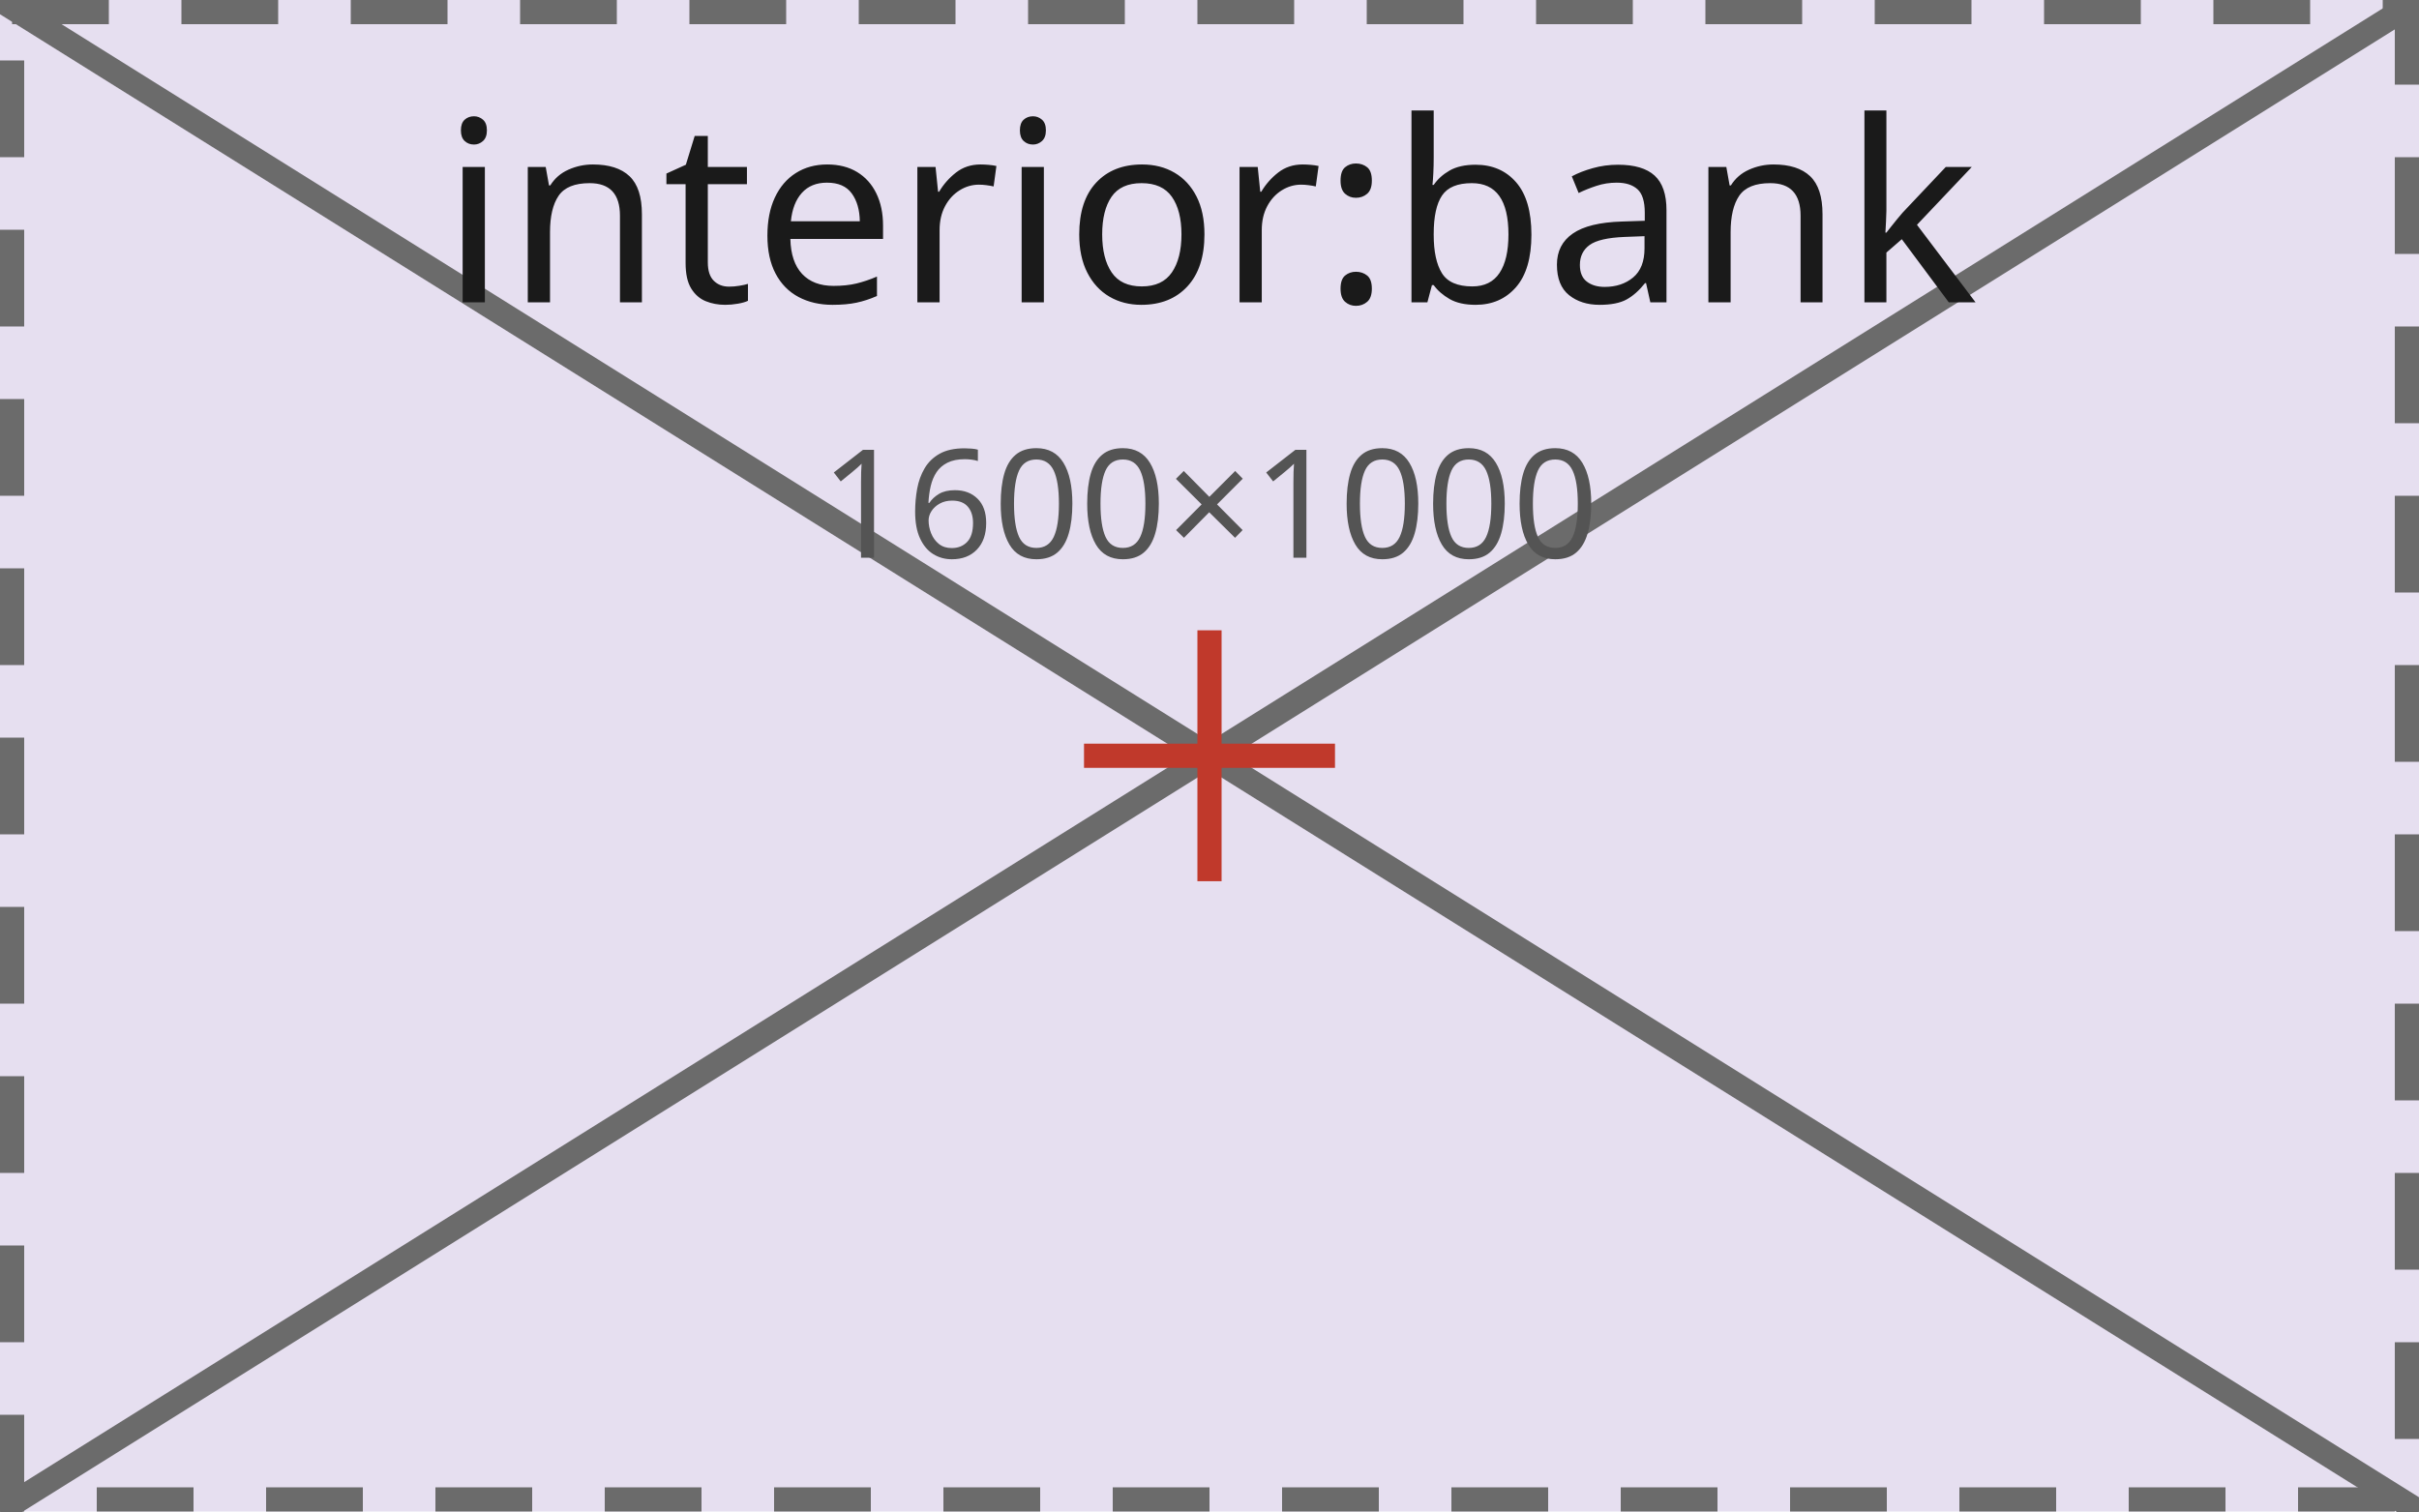
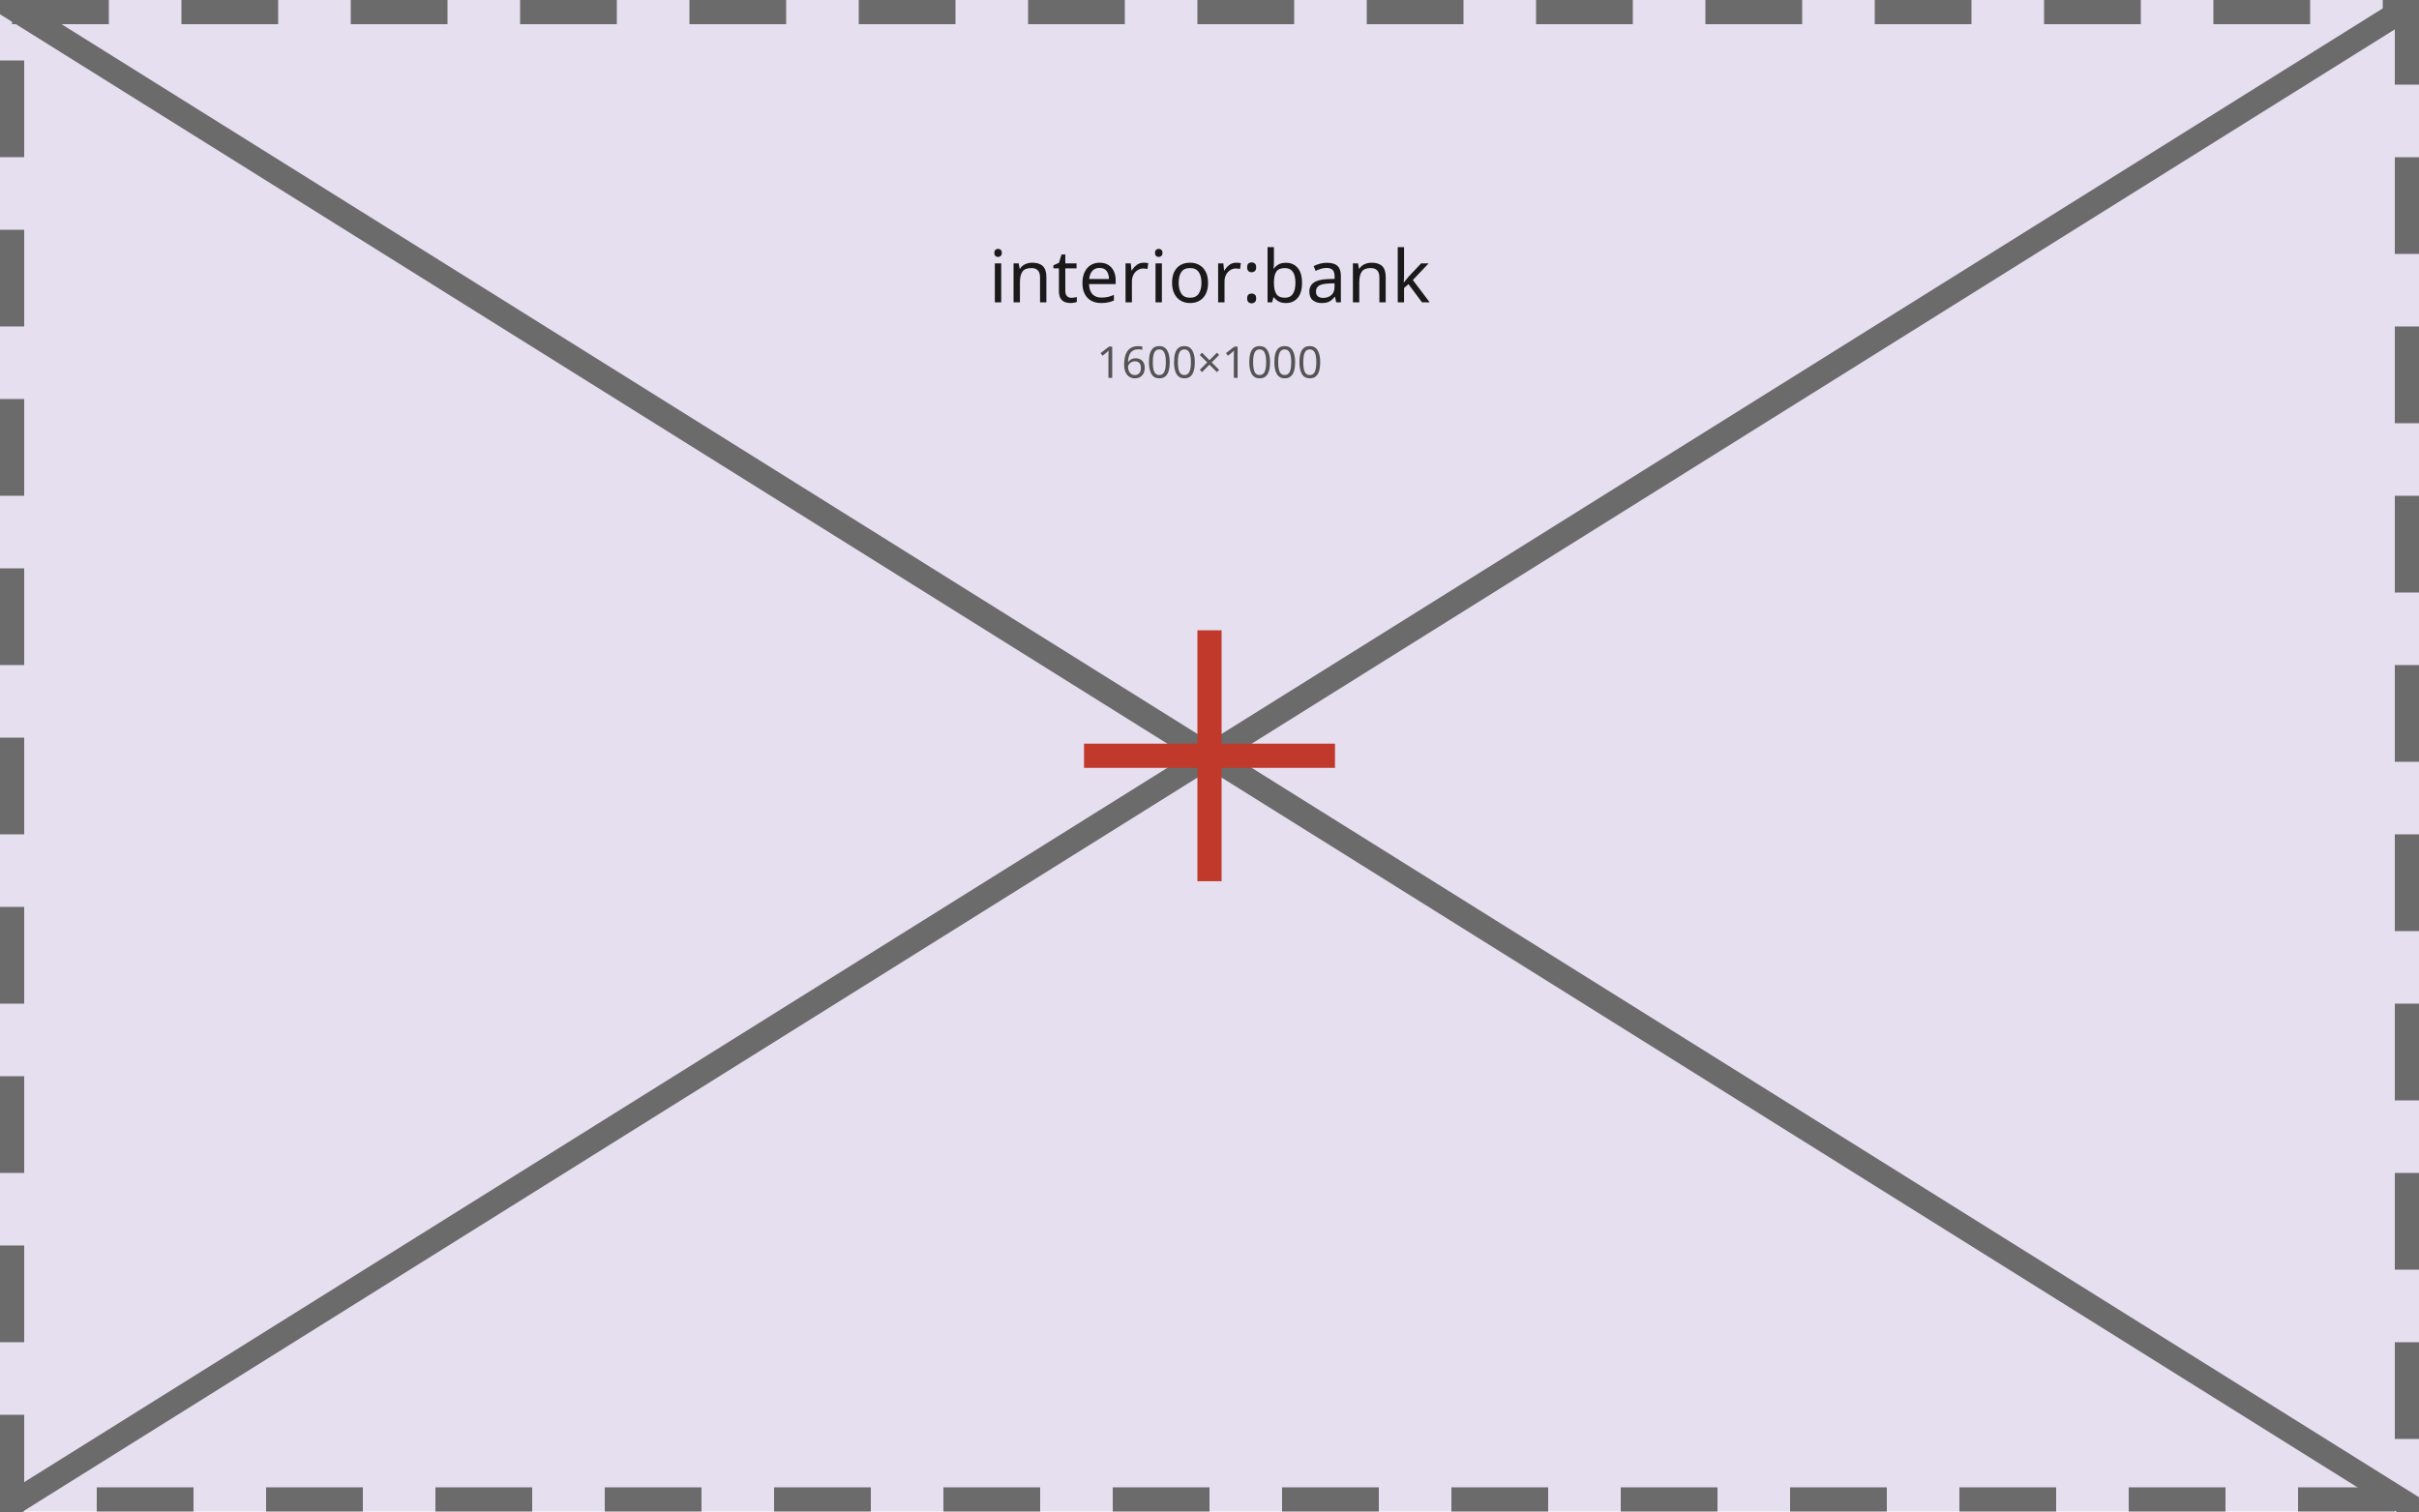
<svg xmlns="http://www.w3.org/2000/svg" viewBox="0 0 1600 1000" width="1600" height="1000">
  <rect x="0" y="0" width="1600" height="1000" fill="#e6dff0" />
  <g fill="none" stroke="#6b6b6b" stroke-width="16">
    <rect x="8" y="8" width="1584" height="984" stroke-dasharray="64 48" />
    <line x1="0" y1="0" x2="1600" y2="1000" />
    <line x1="1600" y1="0" x2="0" y2="1000" />
  </g>
  <g stroke="#c0392b" stroke-width="16">
    <line x1="717" y1="500" x2="883" y2="500" />
    <line x1="800" y1="417" x2="800" y2="583" />
  </g>
-   <text x="800" y="200" text-anchor="middle" font-family="sans-serif" font-size="167" fill="#1a1a1a">interior:bank</text>
-   <text x="800" y="369" text-anchor="middle" font-family="sans-serif" font-size="100" fill="#545454">1600×1000</text>
+   <text x="800" y="200" text-anchor="middle" font-family="sans-serif" font-size="48" fill="#1a1a1a">interior:bank</text>
+   <text x="800" y="250" text-anchor="middle" font-family="sans-serif" font-size="29" fill="#545454">1600×1000</text>
</svg>
